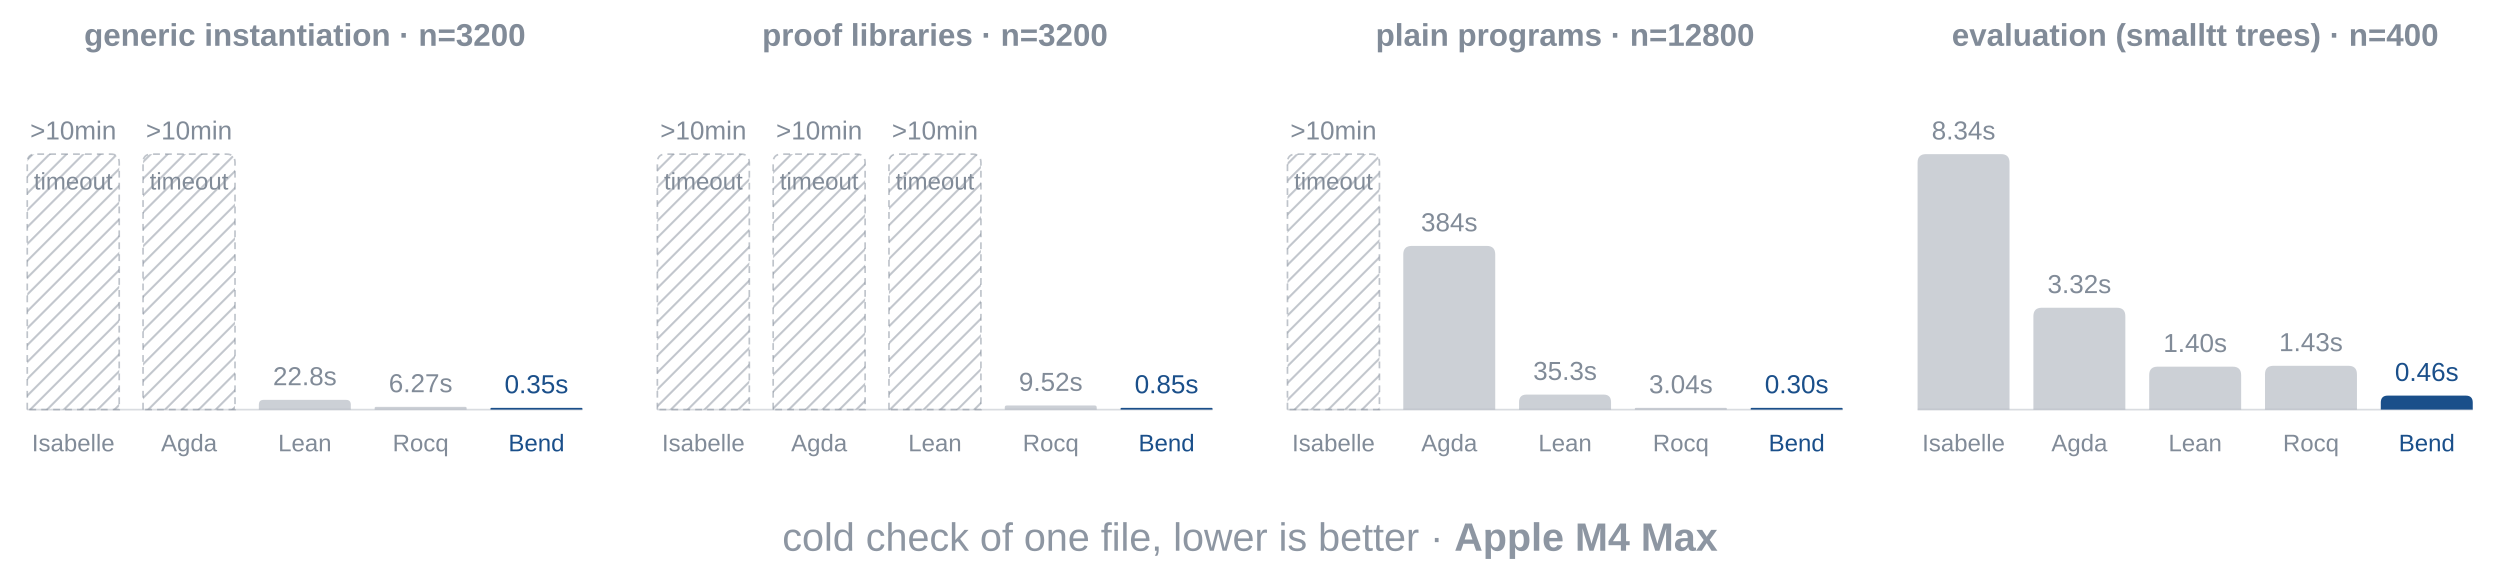
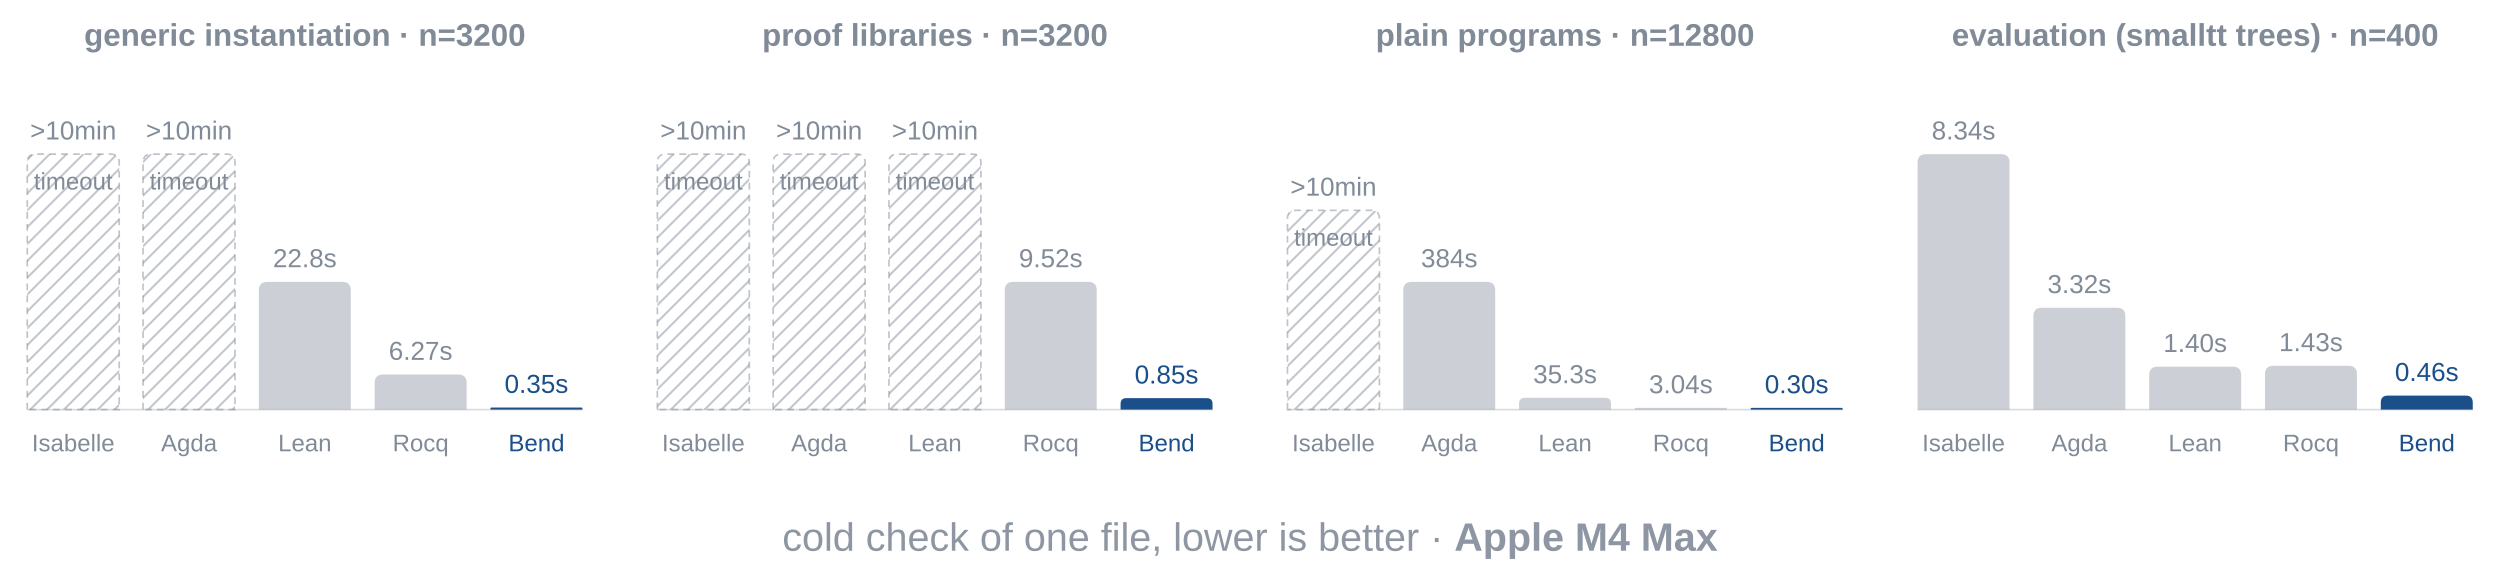
<svg xmlns="http://www.w3.org/2000/svg" width="1468" height="343" viewBox="0 0 1468 343">
  <style>
  text { font-family: -apple-system, 'Helvetica Neue', Arial, sans-serif; fill: #818b98; }
  .title { font-size: 18.4px; font-weight: 600; }
  .value { font-size: 15.3px; }
  .name  { font-size: 14.1px; }
  .sub   { font-size: 11.6px; }
  .note  { font-size: 23.2px; opacity: 0.9; }
</style>
  <pattern id="hatch" width="7" height="7" patternTransform="rotate(45)" patternUnits="userSpaceOnUse">
    <line x1="0" y1="0" x2="0" y2="7" stroke="#818b98" stroke-opacity="0.45" stroke-width="2.5" />
  </pattern>
  <text x="179" y="26.9" text-anchor="middle" class="title">generic instantiation · n=3200</text>
  <line x1="16" y1="240.527" x2="342" y2="240.527" stroke="#818b98" stroke-opacity="0.3" />
  <path d="M 16 240.5 L 16 95.5 Q 16 90.5 21 90.5 L 65 90.5 Q 70 90.5 70 95.5 L 70 240.5 Z" fill="url(#hatch)" stroke="#818b98" stroke-opacity="0.5" stroke-dasharray="4 3" />
  <text x="43" y="81.9" text-anchor="middle" class="value">&gt;10min</text>
  <text x="43" y="111.3" text-anchor="middle" class="name">timeout</text>
  <text x="43" y="265.0" text-anchor="middle" class="name">Isabelle</text>
  <path d="M 84 240.5 L 84 95.5 Q 84 90.5 89 90.5 L 133 90.5 Q 138 90.5 138 95.5 L 138 240.5 Z" fill="url(#hatch)" stroke="#818b98" stroke-opacity="0.5" stroke-dasharray="4 3" />
  <text x="111" y="81.9" text-anchor="middle" class="value">&gt;10min</text>
  <text x="111" y="111.3" text-anchor="middle" class="name">timeout</text>
  <text x="111" y="265.0" text-anchor="middle" class="name">Agda</text>
-   <path d="M 152 240.5 L 152 237.65 Q 152 234.8 154.85 234.8 L 203.15 234.8 Q 206 234.8 206 237.65 L 206 240.5 Z" fill="#818b98" fill-opacity="0.4" />
-   <text x="179" y="226.2" text-anchor="middle" class="value">22.8s</text>
+   <path d="M 152 240.5 L 152 170.5 Q 152 165.5 157 165.5 L 201 165.5 Q 206 165.5 206 170.5 L 206 240.5 Z" fill="#818b98" fill-opacity="0.4" />
+   <text x="179" y="156.9" text-anchor="middle" class="value">22.8s</text>
  <text x="179" y="265.0" text-anchor="middle" class="name">Lean</text>
-   <path d="M 220 240.5 L 220 239.7 Q 220 238.9 220.8 238.9 L 273.2 238.9 Q 274 238.9 274 239.7 L 274 240.5 Z" fill="#818b98" fill-opacity="0.4" />
-   <text x="247" y="230.3" text-anchor="middle" class="value">6.27s</text>
+   <path d="M 220 240.5 L 220 224.9 Q 220 219.9 225 219.9 L 269 219.9 Q 274 219.9 274 224.9 L 274 240.5 Z" fill="#818b98" fill-opacity="0.4" />
+   <text x="247" y="211.3" text-anchor="middle" class="value">6.27s</text>
  <text x="247" y="265.0" text-anchor="middle" class="name">Rocq</text>
-   <path d="M 288 240.5 L 288 240 Q 288 239.5 288.5 239.5 L 341.5 239.5 Q 342 239.5 342 240 L 342 240.5 Z" fill="#1a4f8a" />
-   <text x="315" y="230.9" text-anchor="middle" class="value" style="fill: #1a4f8a">0.35s</text>
+   <path d="M 288 240.5 L 288 239.9 Q 288 239.3 288.6 239.3 L 341.4 239.3 Q 342 239.3 342 239.9 L 342 240.5 Z" fill="#1a4f8a" />
+   <text x="315" y="230.7" text-anchor="middle" class="value" style="fill: #1a4f8a">0.35s</text>
  <text x="315" y="265.0" text-anchor="middle" class="name" style="fill: #1a4f8a">Bend</text>
  <text x="549" y="26.9" text-anchor="middle" class="title">proof libraries · n=3200</text>
  <line x1="386" y1="240.527" x2="712" y2="240.527" stroke="#818b98" stroke-opacity="0.3" />
  <path d="M 386 240.5 L 386 95.5 Q 386 90.5 391 90.5 L 435 90.5 Q 440 90.5 440 95.5 L 440 240.5 Z" fill="url(#hatch)" stroke="#818b98" stroke-opacity="0.5" stroke-dasharray="4 3" />
  <text x="413" y="81.9" text-anchor="middle" class="value">&gt;10min</text>
  <text x="413" y="111.3" text-anchor="middle" class="name">timeout</text>
  <text x="413" y="265.0" text-anchor="middle" class="name">Isabelle</text>
  <path d="M 454 240.5 L 454 95.5 Q 454 90.5 459 90.5 L 503 90.5 Q 508 90.5 508 95.5 L 508 240.5 Z" fill="url(#hatch)" stroke="#818b98" stroke-opacity="0.5" stroke-dasharray="4 3" />
  <text x="481" y="81.9" text-anchor="middle" class="value">&gt;10min</text>
  <text x="481" y="111.3" text-anchor="middle" class="name">timeout</text>
  <text x="481" y="265.0" text-anchor="middle" class="name">Agda</text>
  <path d="M 522 240.5 L 522 95.5 Q 522 90.5 527 90.5 L 571 90.5 Q 576 90.5 576 95.5 L 576 240.5 Z" fill="url(#hatch)" stroke="#818b98" stroke-opacity="0.5" stroke-dasharray="4 3" />
  <text x="549" y="81.9" text-anchor="middle" class="value">&gt;10min</text>
  <text x="549" y="111.3" text-anchor="middle" class="name">timeout</text>
  <text x="549" y="265.0" text-anchor="middle" class="name">Lean</text>
-   <path d="M 590 240.5 L 590 239.3 Q 590 238.1 591.2 238.1 L 642.8 238.1 Q 644 238.1 644 239.3 L 644 240.5 Z" fill="#818b98" fill-opacity="0.4" />
-   <text x="617" y="229.5" text-anchor="middle" class="value">9.52s</text>
+   <path d="M 590 240.5 L 590 170.5 Q 590 165.5 595 165.5 L 639 165.5 Q 644 165.5 644 170.5 L 644 240.5 Z" fill="#818b98" fill-opacity="0.4" />
+   <text x="617" y="156.9" text-anchor="middle" class="value">9.52s</text>
  <text x="617" y="265.0" text-anchor="middle" class="name">Rocq</text>
-   <path d="M 658 240.5 L 658 240 Q 658 239.5 658.5 239.5 L 711.5 239.5 Q 712 239.5 712 240 L 712 240.5 Z" fill="#1a4f8a" />
-   <text x="685" y="230.9" text-anchor="middle" class="value" style="fill: #1a4f8a">0.85s</text>
+   <path d="M 658 240.5 L 658 237.15 Q 658 233.8 661.35 233.8 L 708.65 233.8 Q 712 233.8 712 237.15 L 712 240.5 Z" fill="#1a4f8a" />
+   <text x="685" y="225.2" text-anchor="middle" class="value" style="fill: #1a4f8a">0.85s</text>
  <text x="685" y="265.0" text-anchor="middle" class="name" style="fill: #1a4f8a">Bend</text>
  <text x="919" y="26.9" text-anchor="middle" class="title">plain programs · n=12800</text>
  <line x1="756" y1="240.527" x2="1082" y2="240.527" stroke="#818b98" stroke-opacity="0.3" />
-   <path d="M 756 240.5 L 756 95.5 Q 756 90.5 761 90.5 L 805 90.5 Q 810 90.5 810 95.5 L 810 240.5 Z" fill="url(#hatch)" stroke="#818b98" stroke-opacity="0.5" stroke-dasharray="4 3" />
-   <text x="783" y="81.9" text-anchor="middle" class="value">&gt;10min</text>
-   <text x="783" y="111.3" text-anchor="middle" class="name">timeout</text>
+   <path d="M 756 240.5 L 756 128.5 Q 756 123.5 761 123.5 L 805 123.5 Q 810 123.5 810 128.5 L 810 240.5 Z" fill="url(#hatch)" stroke="#818b98" stroke-opacity="0.5" stroke-dasharray="4 3" />
+   <text x="783" y="114.9" text-anchor="middle" class="value">&gt;10min</text>
+   <text x="783" y="144.3" text-anchor="middle" class="name">timeout</text>
  <text x="783" y="265.0" text-anchor="middle" class="name">Isabelle</text>
-   <path d="M 824 240.5 L 824 149.4 Q 824 144.4 829 144.4 L 873 144.4 Q 878 144.4 878 149.4 L 878 240.5 Z" fill="#818b98" fill-opacity="0.4" />
-   <text x="851" y="135.8" text-anchor="middle" class="value">384s</text>
+   <path d="M 824 240.5 L 824 170.5 Q 824 165.5 829 165.5 L 873 165.5 Q 878 165.5 878 170.5 L 878 240.5 Z" fill="#818b98" fill-opacity="0.4" />
+   <text x="851" y="156.9" text-anchor="middle" class="value">384s</text>
  <text x="851" y="265.0" text-anchor="middle" class="name">Agda</text>
-   <path d="M 892 240.5 L 892 236.1 Q 892 231.7 896.4 231.7 L 941.6 231.7 Q 946 231.7 946 236.1 L 946 240.5 Z" fill="#818b98" fill-opacity="0.4" />
-   <text x="919" y="223.1" text-anchor="middle" class="value">35.3s</text>
+   <path d="M 892 240.5 L 892 237.05 Q 892 233.6 895.45 233.6 L 942.55 233.6 Q 946 233.6 946 237.05 L 946 240.5 Z" fill="#818b98" fill-opacity="0.4" />
+   <text x="919" y="225.0" text-anchor="middle" class="value">35.3s</text>
  <text x="919" y="265.0" text-anchor="middle" class="name">Lean</text>
  <path d="M 960 240.5 L 960 240 Q 960 239.5 960.5 239.5 L 1013.5 239.5 Q 1014 239.5 1014 240 L 1014 240.5 Z" fill="#818b98" fill-opacity="0.4" />
  <text x="987" y="230.9" text-anchor="middle" class="value">3.04s</text>
  <text x="987" y="265.0" text-anchor="middle" class="name">Rocq</text>
  <path d="M 1028 240.5 L 1028 240 Q 1028 239.5 1028.5 239.5 L 1081.5 239.5 Q 1082 239.5 1082 240 L 1082 240.5 Z" fill="#1a4f8a" />
  <text x="1055" y="230.9" text-anchor="middle" class="value" style="fill: #1a4f8a">0.30s</text>
  <text x="1055" y="265.0" text-anchor="middle" class="name" style="fill: #1a4f8a">Bend</text>
  <text x="1289" y="26.9" text-anchor="middle" class="title">evaluation (smalltt trees) · n=400</text>
  <line x1="1126" y1="240.527" x2="1452" y2="240.527" stroke="#818b98" stroke-opacity="0.3" />
  <path d="M 1126 240.5 L 1126 95.5 Q 1126 90.5 1131 90.5 L 1175 90.5 Q 1180 90.5 1180 95.5 L 1180 240.5 Z" fill="#818b98" fill-opacity="0.4" />
  <text x="1153" y="81.9" text-anchor="middle" class="value">8.34s</text>
  <text x="1153" y="265.0" text-anchor="middle" class="name">Isabelle</text>
  <path d="M 1194 240.5 L 1194 185.7 Q 1194 180.7 1199 180.7 L 1243 180.7 Q 1248 180.7 1248 185.7 L 1248 240.5 Z" fill="#818b98" fill-opacity="0.4" />
  <text x="1221" y="172.1" text-anchor="middle" class="value">3.32s</text>
  <text x="1221" y="265.0" text-anchor="middle" class="name">Agda</text>
  <path d="M 1262 240.5 L 1262 220.3 Q 1262 215.3 1267 215.3 L 1311 215.3 Q 1316 215.3 1316 220.3 L 1316 240.5 Z" fill="#818b98" fill-opacity="0.4" />
  <text x="1289" y="206.7" text-anchor="middle" class="value">1.40s</text>
  <text x="1289" y="265.0" text-anchor="middle" class="name">Lean</text>
  <path d="M 1330 240.5 L 1330 219.8 Q 1330 214.8 1335 214.8 L 1379 214.8 Q 1384 214.8 1384 219.8 L 1384 240.5 Z" fill="#818b98" fill-opacity="0.4" />
  <text x="1357" y="206.2" text-anchor="middle" class="value">1.43s</text>
  <text x="1357" y="265.0" text-anchor="middle" class="name">Rocq</text>
  <path d="M 1398 240.5 L 1398 236.4 Q 1398 232.3 1402.1 232.3 L 1447.9 232.3 Q 1452 232.3 1452 236.4 L 1452 240.5 Z" fill="#1a4f8a" />
  <text x="1425" y="223.7" text-anchor="middle" class="value" style="fill: #1a4f8a">0.46s</text>
  <text x="1425" y="265.0" text-anchor="middle" class="name" style="fill: #1a4f8a">Bend</text>
  <text x="734" y="323.4" text-anchor="middle" class="note">cold check of one file, lower is better · <tspan font-weight="bold">Apple M4 Max</tspan>
  </text>
</svg>
